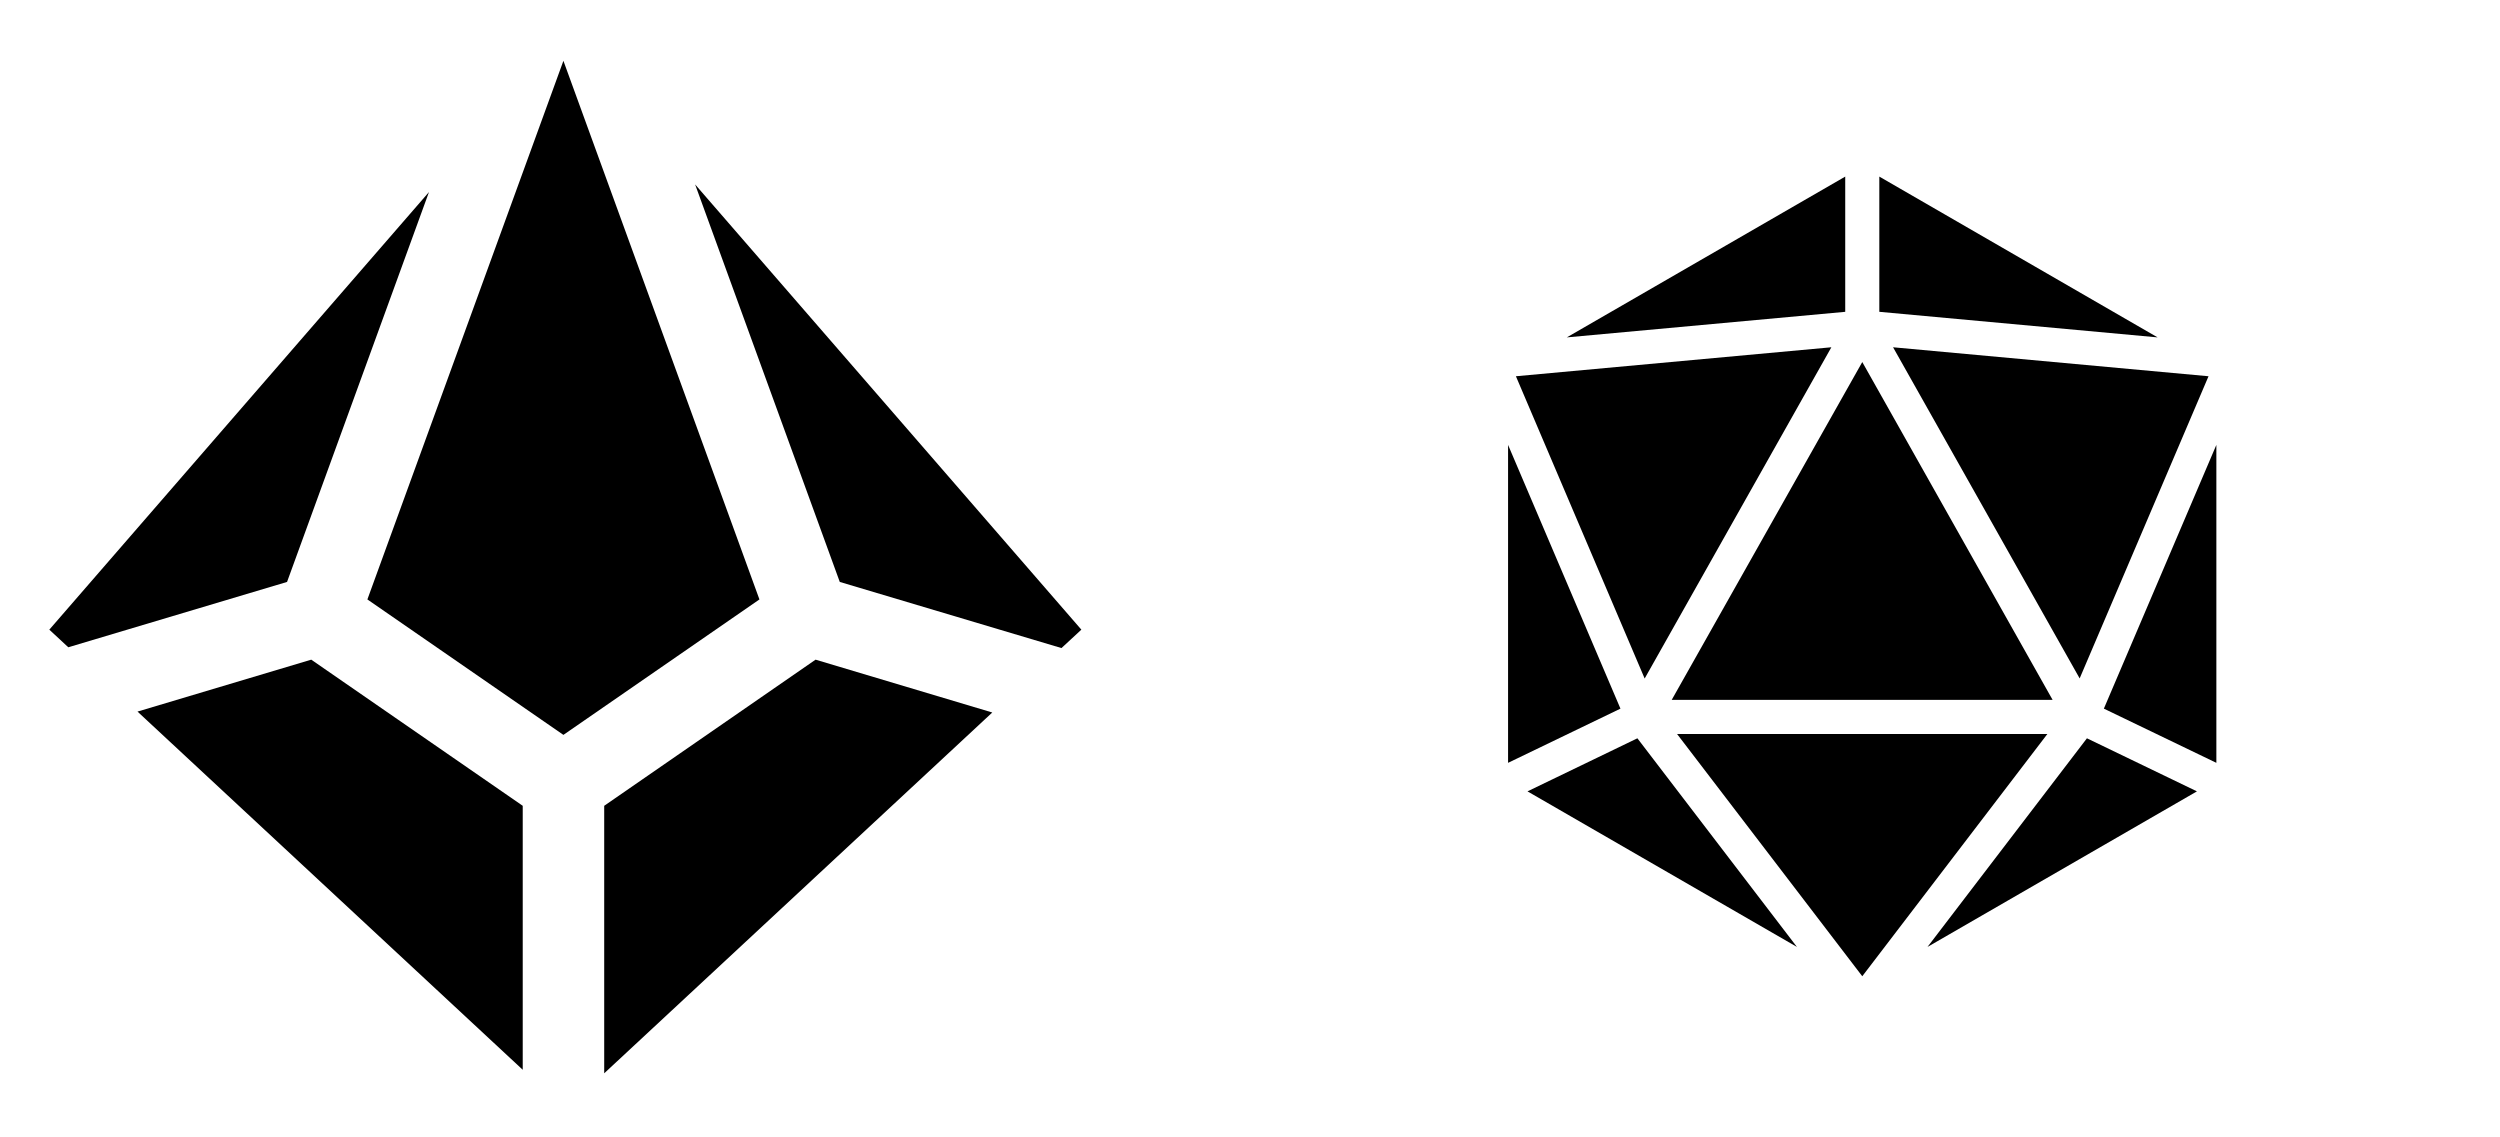
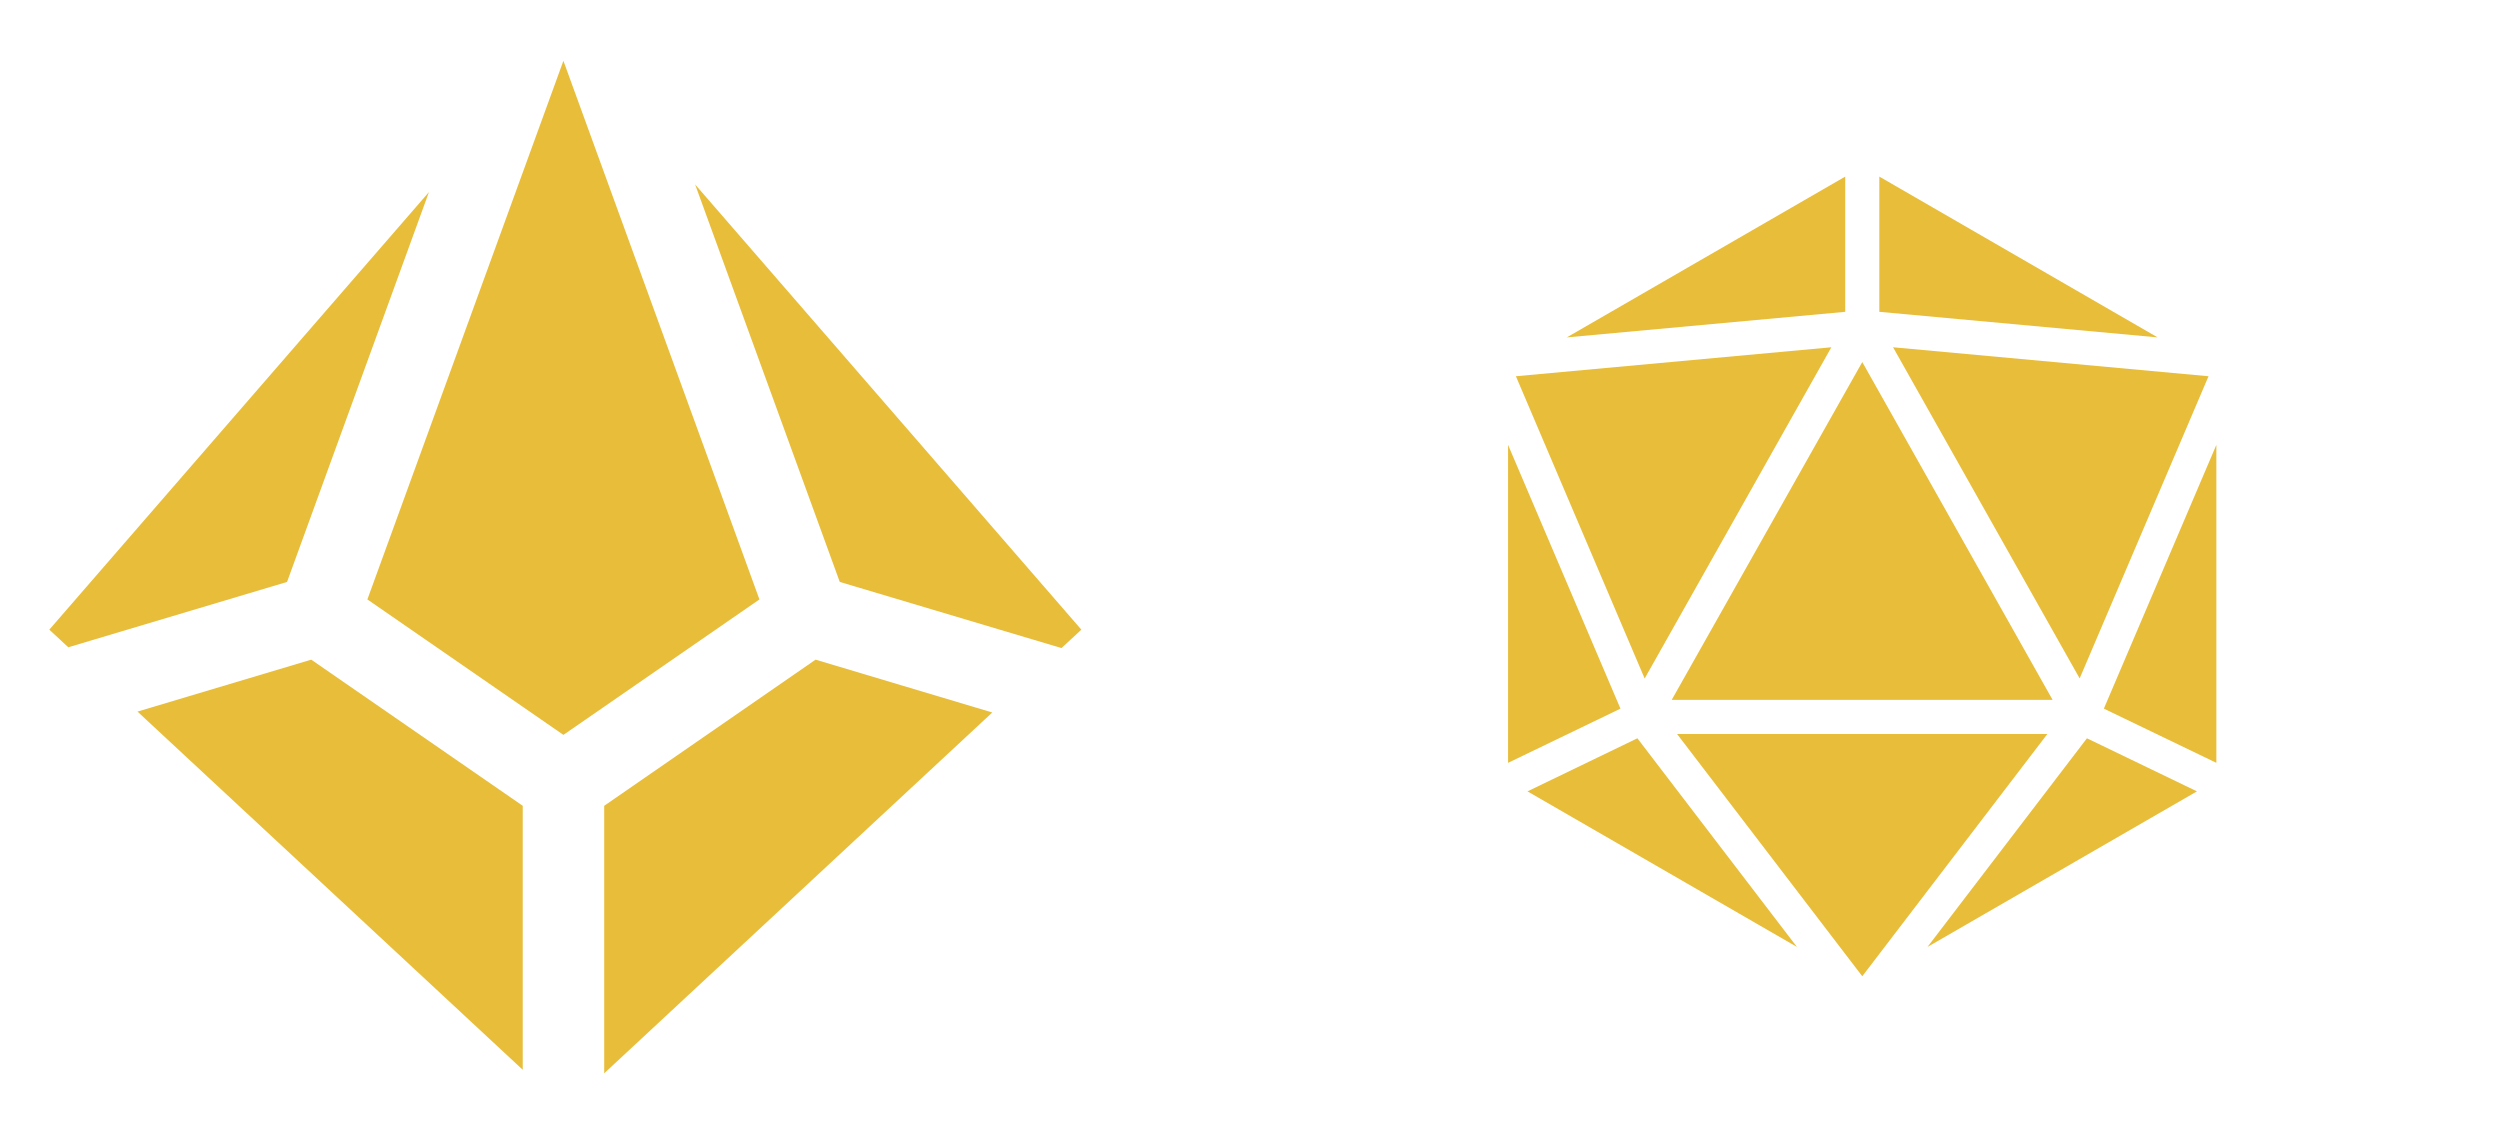
<svg xmlns="http://www.w3.org/2000/svg" viewBox="0 0 220 100">
-   <g id="icon-d10" transform="translate(0,0)">
+   <g id="icon-d10" transform="translate(0,0)" fill="#E8BD3A">
    <polygon points="37.75,16.9 4.34,55.41 6.01,56.96 25.26,51.21" />
    <polygon points="49.58,5.35 32.33,52.75 49.58,64.67 66.83,52.75" />
    <polygon points="12.1,62.62 46,94.14 46,70.91 27.39,58.05" />
    <polygon points="61.17,16.23 73.9,51.21 93.41,57.03 95.16,55.41" />
    <polygon points="71.77,58.05 53.17,70.91 53.17,94.45 87.32,62.7" />
  </g>
-   <g id="icon-d20" transform="translate(110,0)">
+   <g id="icon-d20" transform="translate(110,0)" fill="#E8BD3A">
    <polygon points="56.59,30.56 73.01,59.7 84.35,33.11" />
    <polygon points="55.38,27.44 79.87,29.69 55.38,15.54" />
    <polygon points="23.4,33.11 34.73,59.71 51.16,30.56" />
    <polygon points="53.88,31.86 37.11,61.59 70.63,61.59" />
    <polygon points="52.38,27.44 52.38,15.54 27.88,29.69" />
    <polygon points="32.6,62.36 22.71,39.15 22.71,67.13" />
    <polygon points="34.09,64.97 24.42,69.64 48.13,83.33" />
    <polygon points="75.14,62.36 85.04,67.13 85.04,39.15" />
    <polygon points="73.65,64.97 59.62,83.33 83.33,69.64" />
    <polygon points="70.17,64.59 37.58,64.59 53.88,85.91" />
  </g>
</svg>
